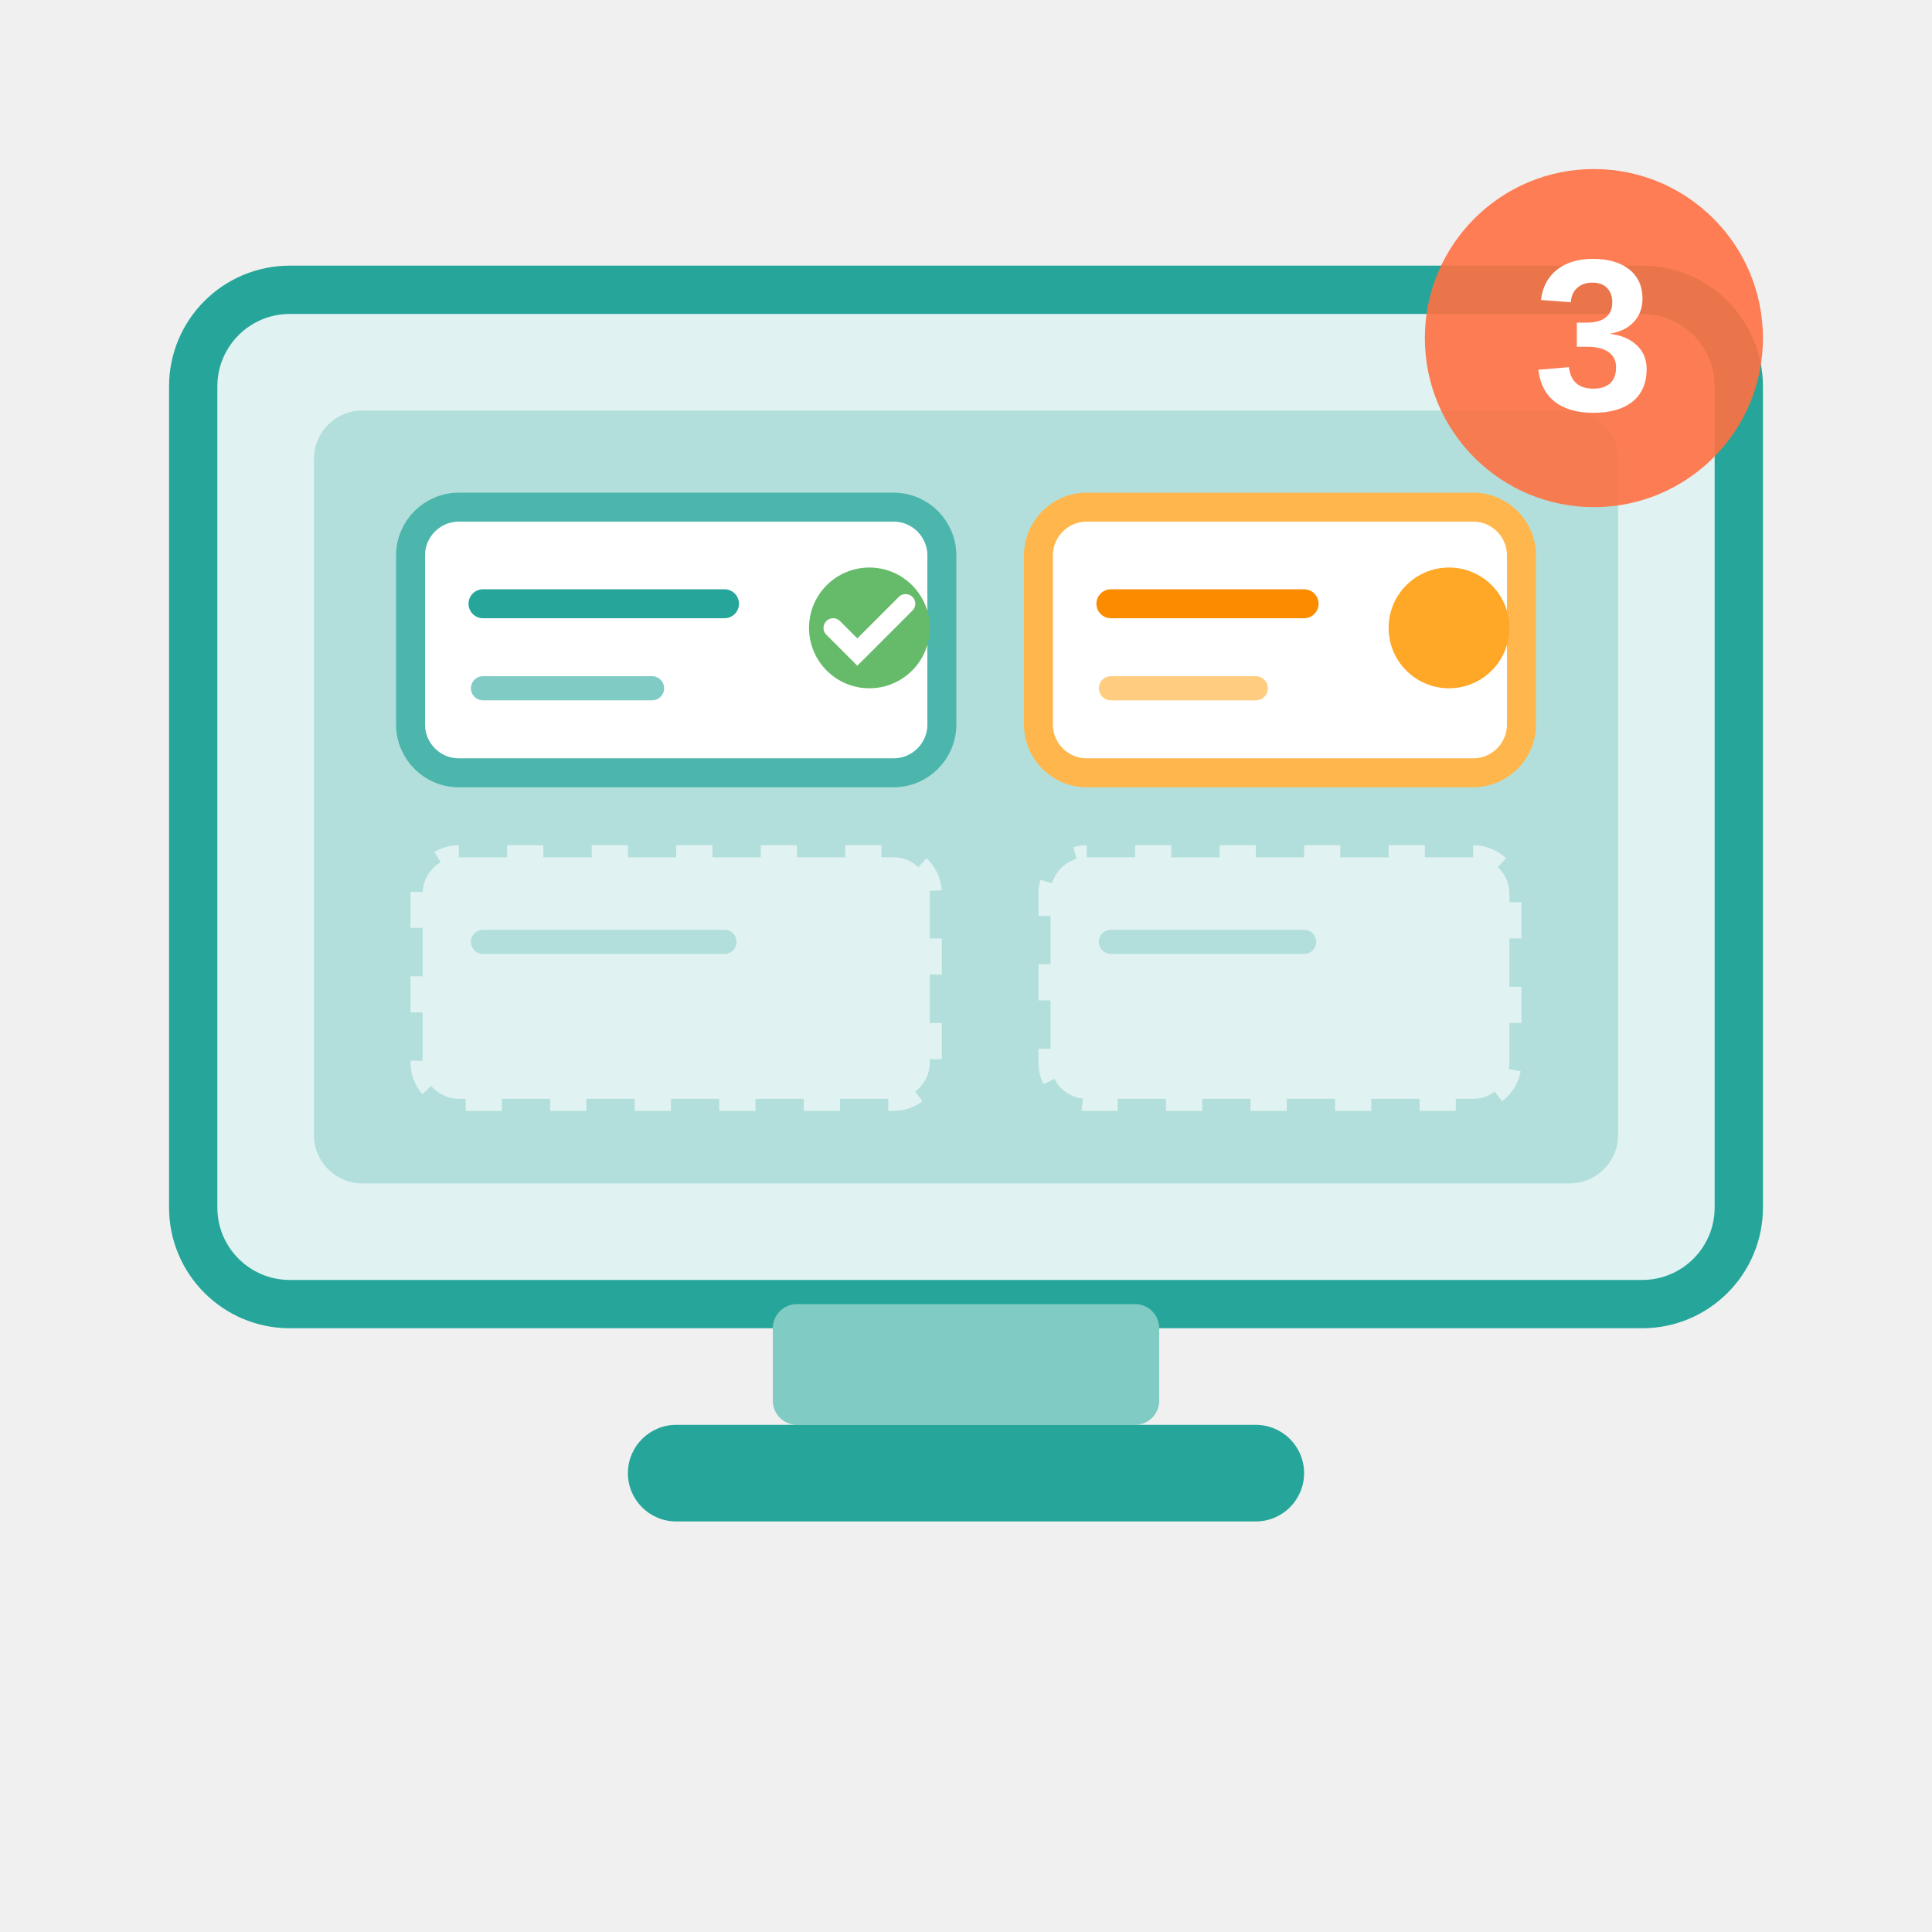
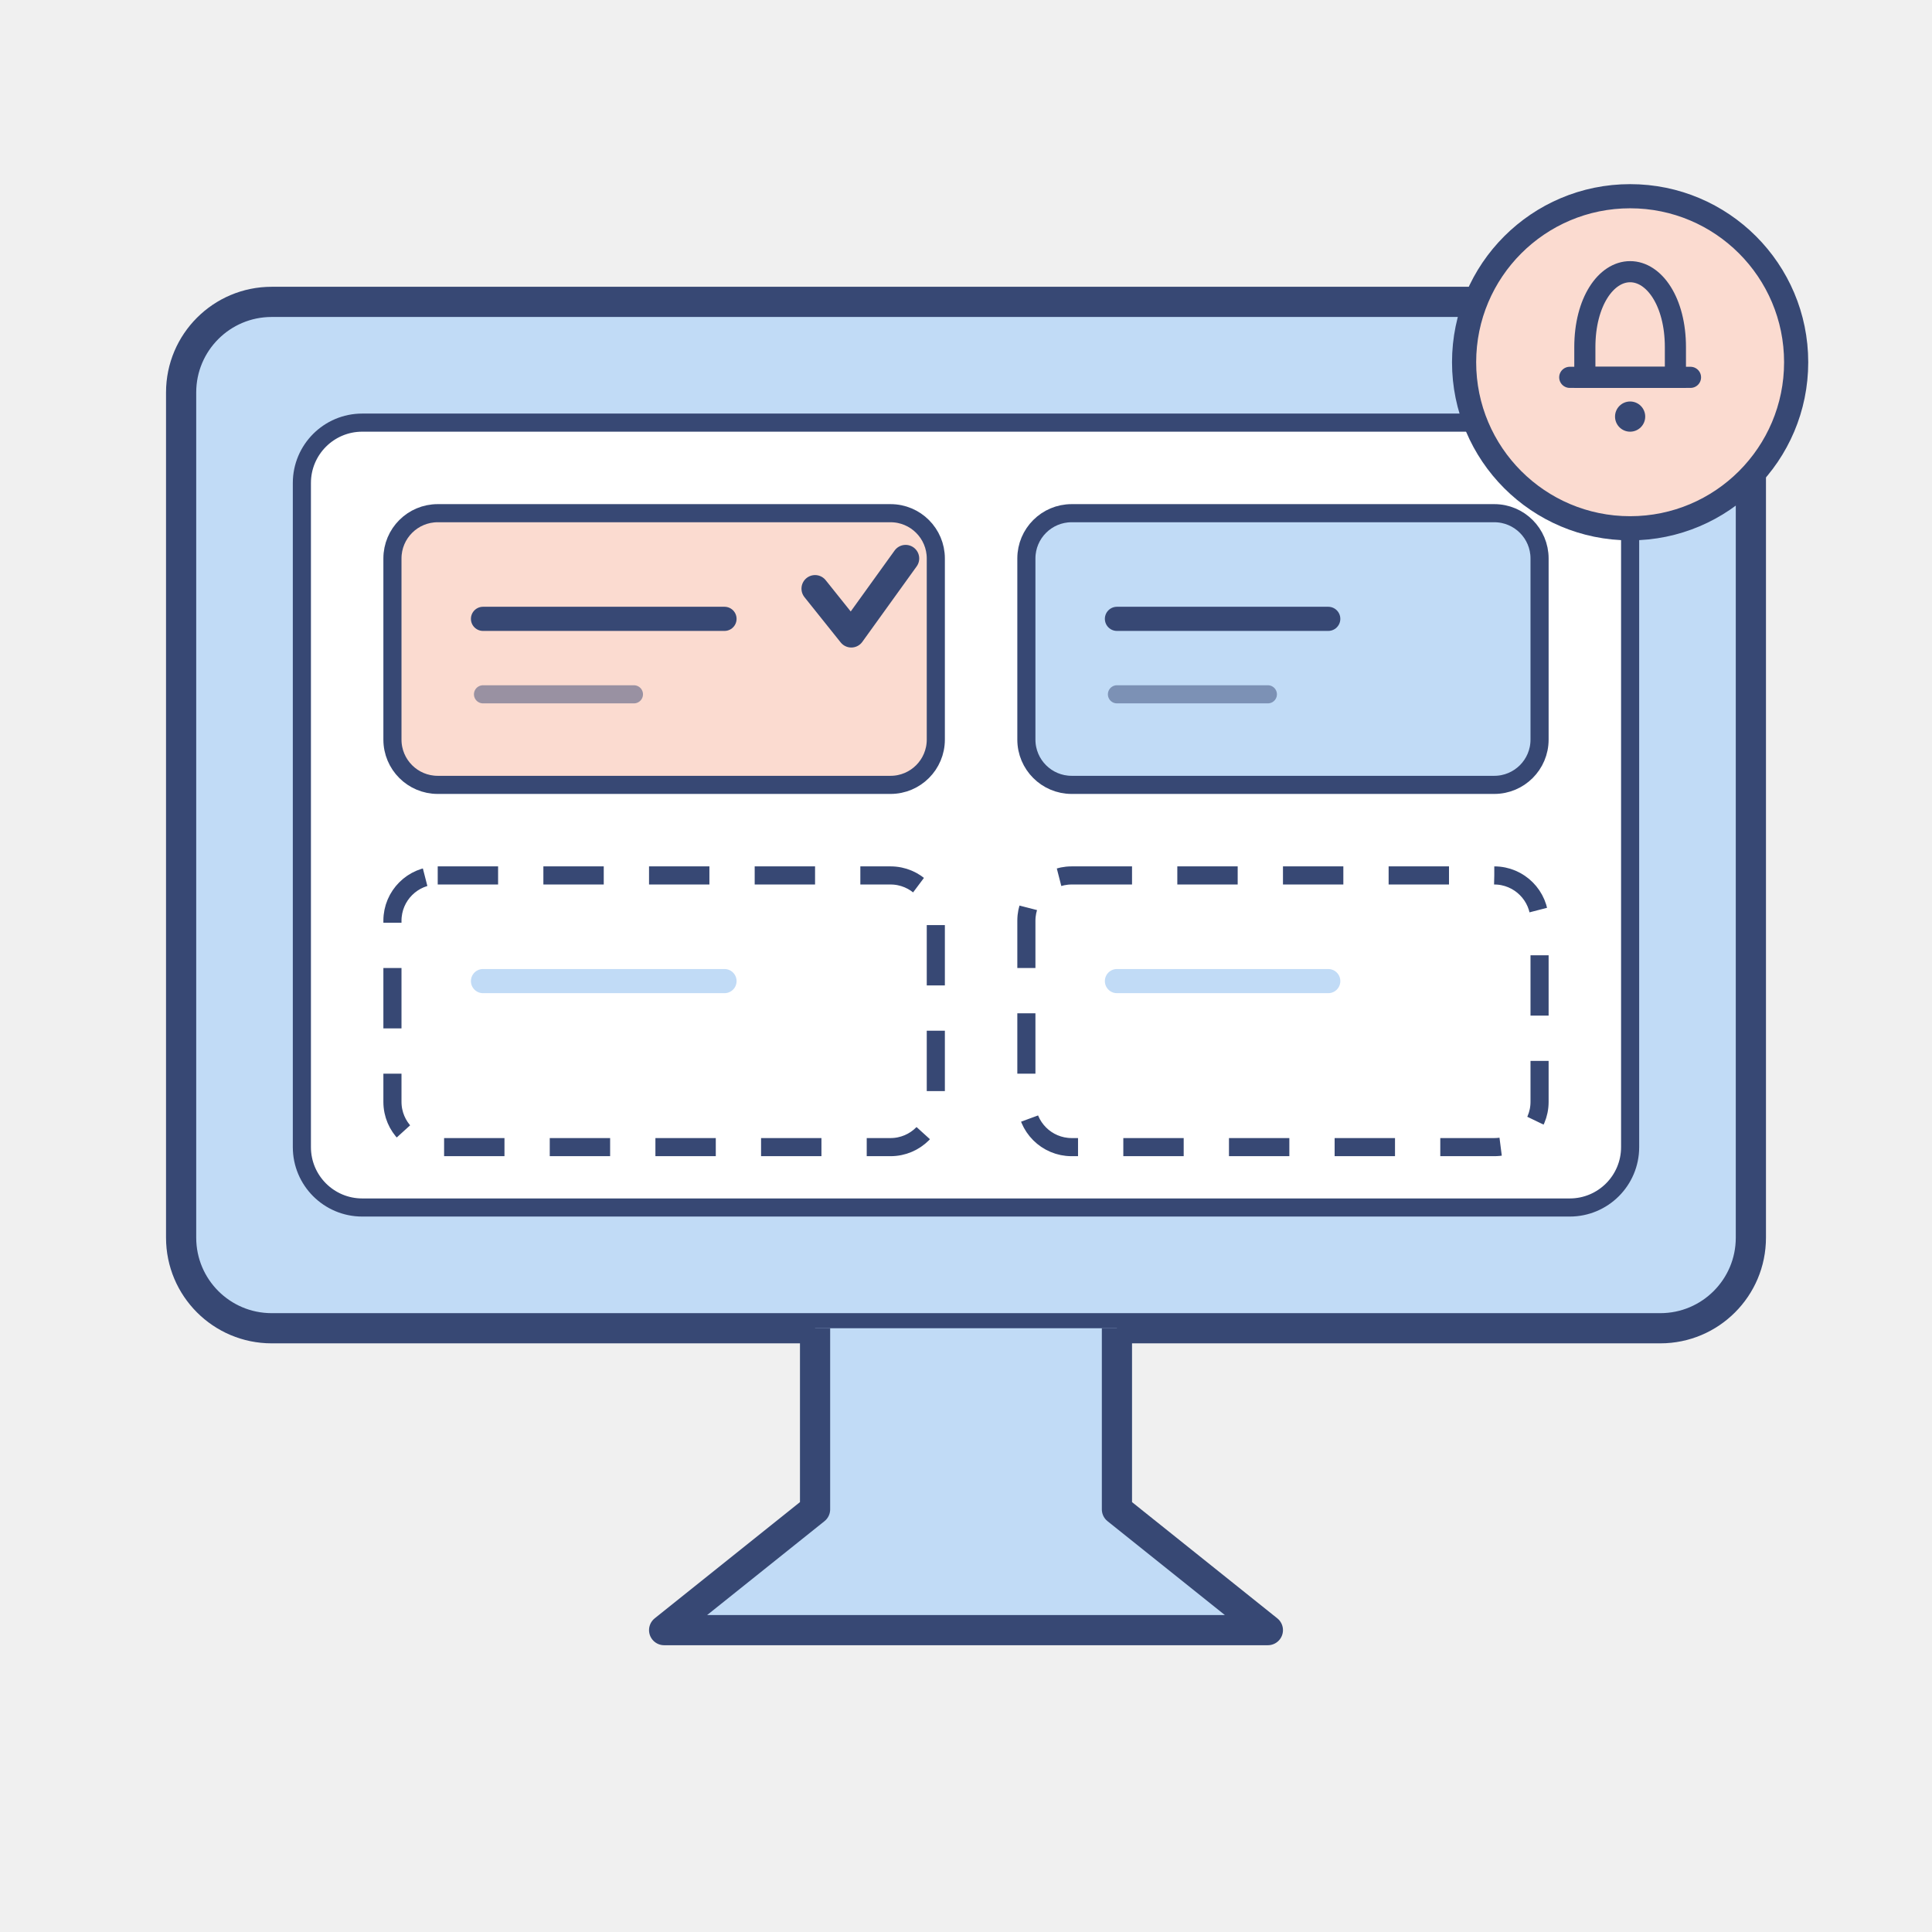
- <svg xmlns="http://www.w3.org/2000/svg" viewBox="0 0 80 80" fill="none">
-   <rect x="8" y="12" width="64" height="42" rx="4" fill="#E0F2F1" stroke="#26A69A" stroke-width="2" />
-   <rect x="13" y="17" width="54" height="32" rx="2" fill="#B2DFDB" />
-   <rect x="17" y="21" width="22" height="11" rx="2" fill="white" stroke="#4DB6AC" stroke-width="1.2" />
-   <line x1="20" y1="25" x2="30" y2="25" stroke="#26A69A" stroke-width="1.2" stroke-linecap="round" />
-   <line x1="20" y1="28.5" x2="27" y2="28.5" stroke="#80CBC4" stroke-width="1" stroke-linecap="round" />
-   <circle cx="36" cy="26" r="2.5" fill="#66BB6A" />
-   <path d="M34.5 26 L35.5 27 L37.5 25" stroke="white" stroke-width="0.8" fill="none" stroke-linecap="round" />
-   <rect x="43" y="21" width="20" height="11" rx="2" fill="white" stroke="#FFB74D" stroke-width="1.2" />
-   <line x1="46" y1="25" x2="54" y2="25" stroke="#FB8C00" stroke-width="1.2" stroke-linecap="round" />
-   <line x1="46" y1="28.5" x2="52" y2="28.5" stroke="#FFCC80" stroke-width="1" stroke-linecap="round" />
-   <circle cx="60" cy="26" r="2.5" fill="#FFA726" />
-   <rect x="17" y="35" width="22" height="11" rx="2" fill="#E0F2F1" stroke="#B2DFDB" stroke-width="1" stroke-dasharray="2 1.5" />
-   <line x1="20" y1="39" x2="30" y2="39" stroke="#B2DFDB" stroke-width="1" stroke-linecap="round" />
-   <line x1="20" y1="42.5" x2="26" y2="42.5" stroke="#E0F2F1" stroke-width="1" stroke-linecap="round" />
-   <rect x="43" y="35" width="20" height="11" rx="2" fill="#E0F2F1" stroke="#B2DFDB" stroke-width="1" stroke-dasharray="2 1.5" />
-   <line x1="46" y1="39" x2="54" y2="39" stroke="#B2DFDB" stroke-width="1" stroke-linecap="round" />
-   <rect x="32" y="54" width="16" height="5" rx="1" fill="#80CBC4" />
-   <rect x="26" y="59" width="28" height="4" rx="2" fill="#26A69A" />
-   <circle cx="66" cy="14" r="7" fill="#FF7043" opacity="0.9" />
-   <text x="66" y="17" text-anchor="middle" font-family="Arial, sans-serif" font-size="9" font-weight="bold" fill="white">3</text>
+ <svg xmlns="http://www.w3.org/2000/svg" width="64" height="64" viewBox="0 0 64 64" fill="none">
+   <rect x="6" y="10" width="52" height="34" rx="3" fill="#C1DBF6" />
+   <rect x="6" y="10" width="52" height="34" rx="3" stroke="#374874" stroke-width="1" fill="none" />
+   <rect x="10" y="14" width="44" height="26" rx="2" fill="white" stroke="#374874" stroke-width="0.6" />
+   <rect x="13" y="17" width="18" height="9" rx="1.5" fill="#FBDBD0" stroke="#374874" stroke-width="0.6" />
+   <line x1="16" y1="20.5" x2="24" y2="20.5" stroke="#374874" stroke-width="0.8" stroke-linecap="round" />
+   <line x1="16" y1="23" x2="21" y2="23" stroke="#374874" stroke-width="0.6" stroke-linecap="round" opacity="0.5" />
+   <path d="M27 19.5 L28.2 21 L30 18.5" stroke="#374874" stroke-width="0.9" fill="none" stroke-linecap="round" stroke-linejoin="round" />
+   <rect x="34" y="17" width="17" height="9" rx="1.5" fill="#C1DBF6" stroke="#374874" stroke-width="0.6" />
+   <line x1="37" y1="20.5" x2="44" y2="20.5" stroke="#374874" stroke-width="0.8" stroke-linecap="round" />
+   <line x1="37" y1="23" x2="42" y2="23" stroke="#374874" stroke-width="0.6" stroke-linecap="round" opacity="0.5" />
+   <rect x="13" y="29" width="18" height="9" rx="1.5" fill="none" stroke="#374874" stroke-width="0.6" stroke-dasharray="2 1.5" />
+   <line x1="16" y1="32.5" x2="24" y2="32.5" stroke="#C1DBF6" stroke-width="0.8" stroke-linecap="round" />
+   <rect x="34" y="29" width="17" height="9" rx="1.5" fill="none" stroke="#374874" stroke-width="0.6" stroke-dasharray="2 1.5" />
+   <line x1="37" y1="32.5" x2="44" y2="32.5" stroke="#C1DBF6" stroke-width="0.8" stroke-linecap="round" />
+   <path d="M27 44 L27 50 L22 54 L42 54 L37 50 L37 44" fill="#C1DBF6" stroke="#374874" stroke-width="1" stroke-linejoin="round" />
+   <circle cx="54" cy="12" r="5.5" fill="#FBDBD0" stroke="#374874" stroke-width="0.8" />
+   <path d="M52.5 11.5 C52.5 10 53.2 9 54 9 C54.8 9 55.5 10 55.5 11.5 L55.5 12.5 L52.5 12.5 Z" stroke="#374874" stroke-width="0.7" fill="none" />
+   <line x1="52" y1="12.5" x2="56" y2="12.5" stroke="#374874" stroke-width="0.7" stroke-linecap="round" />
+   <circle cx="54" cy="13.8" r="0.5" fill="#374874" />
</svg>
